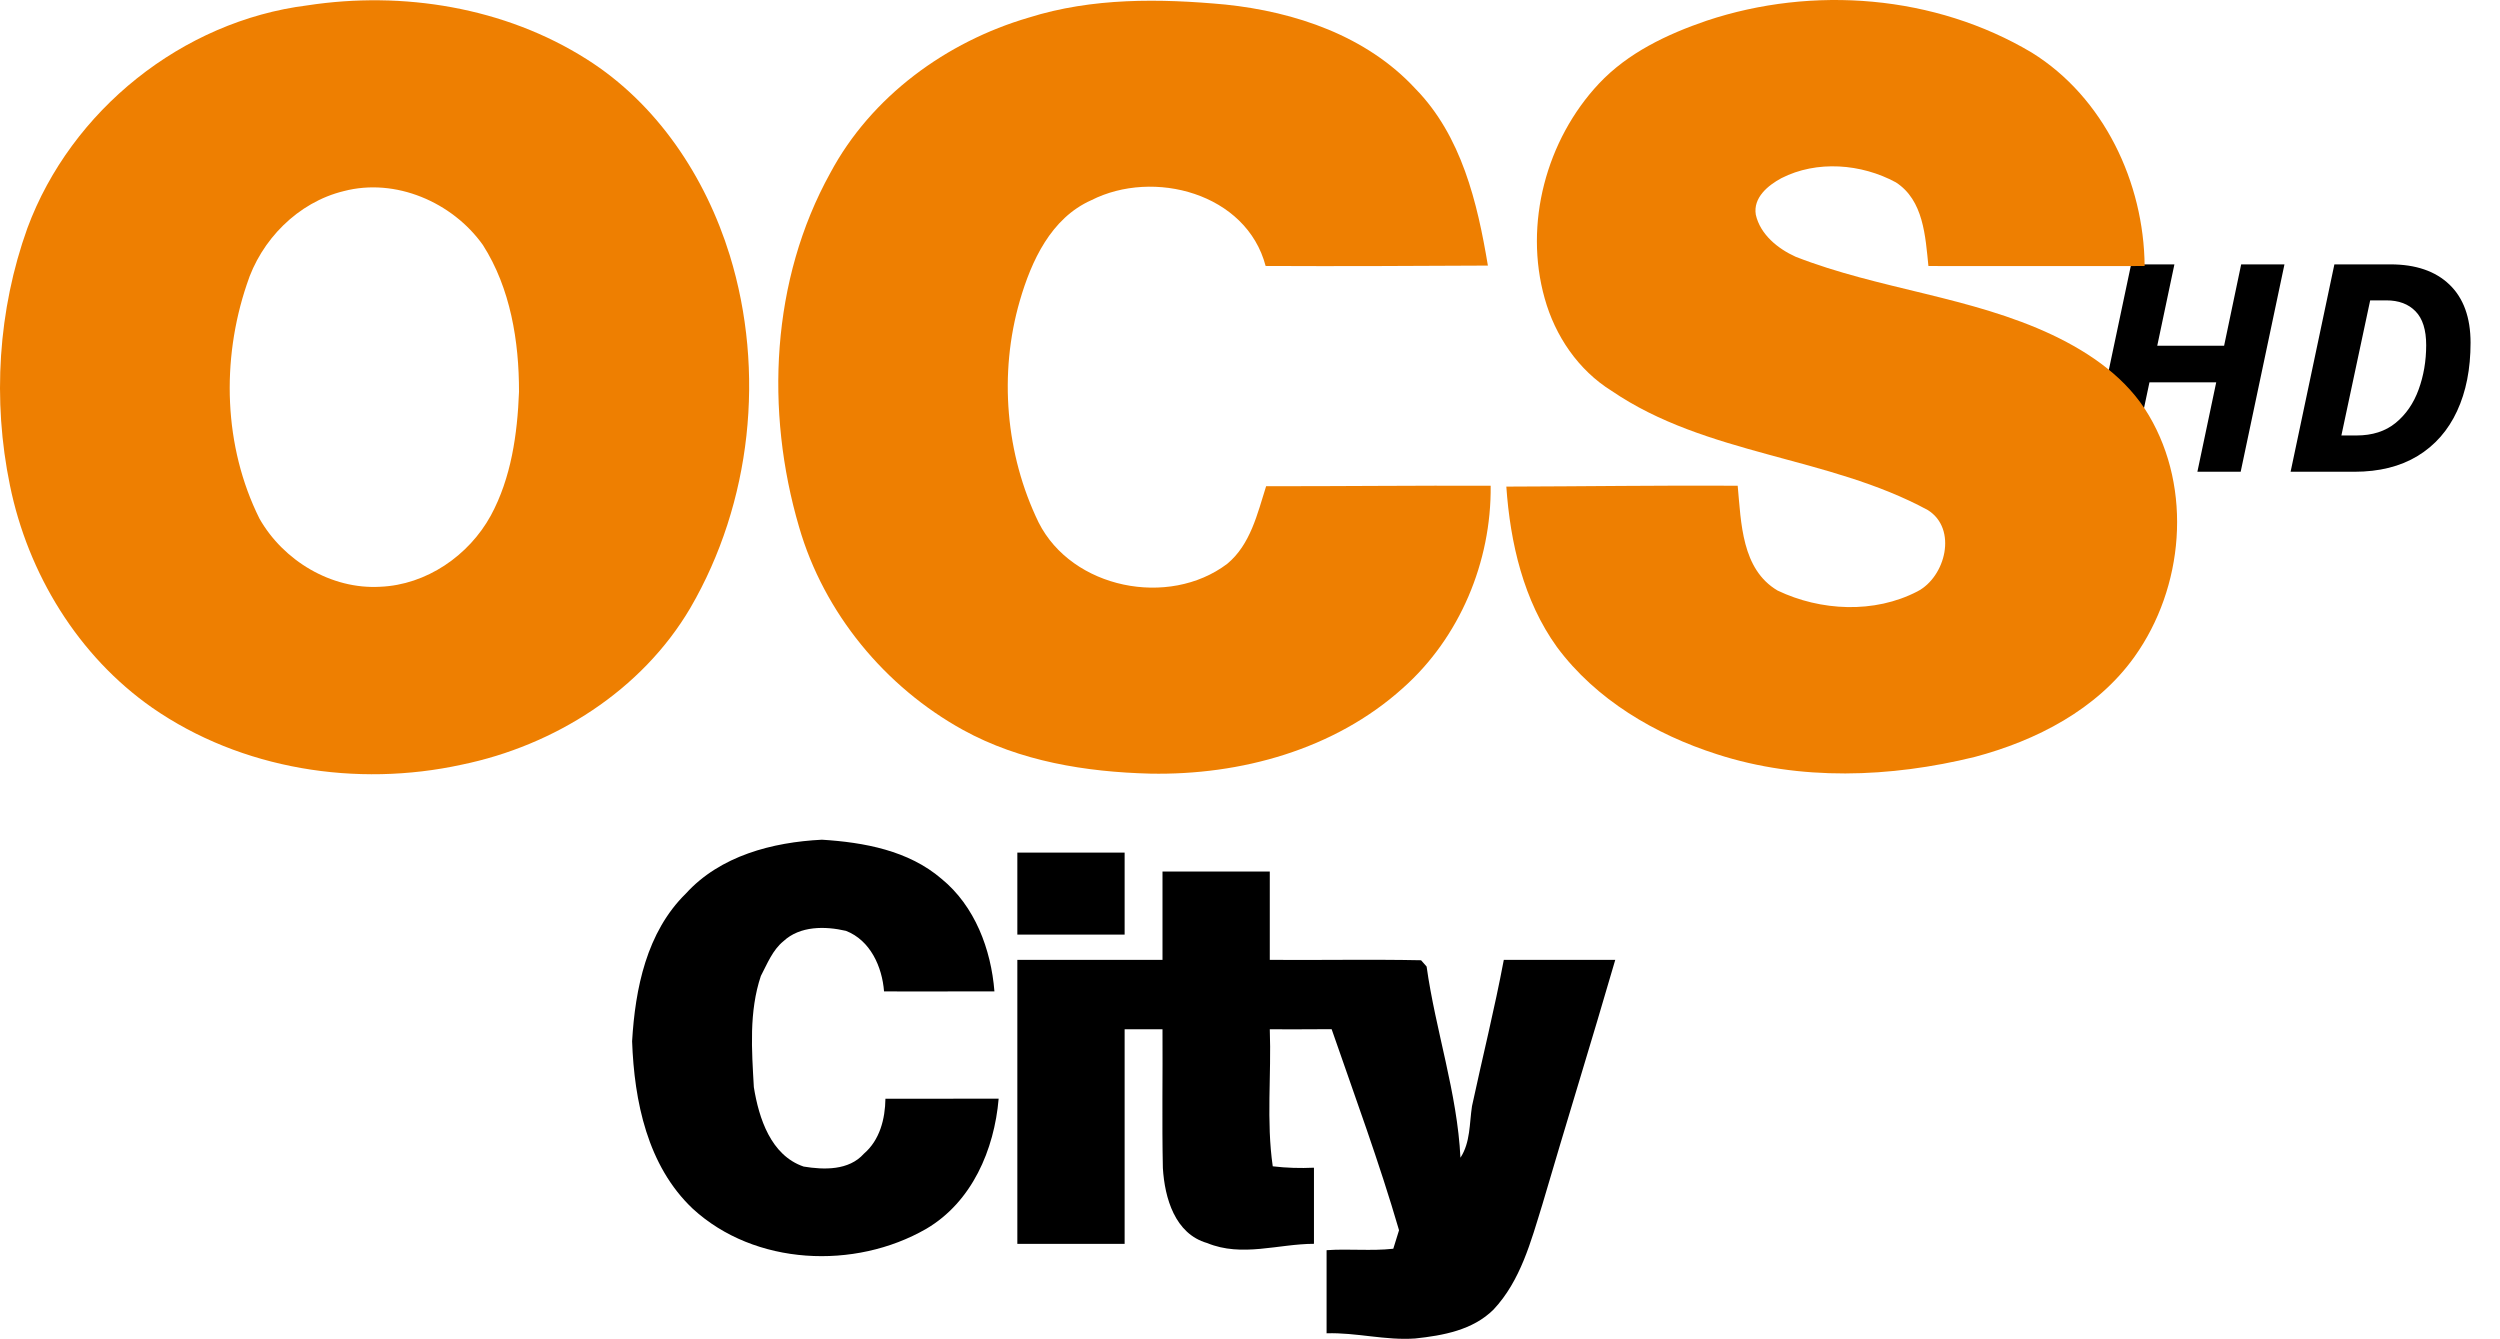
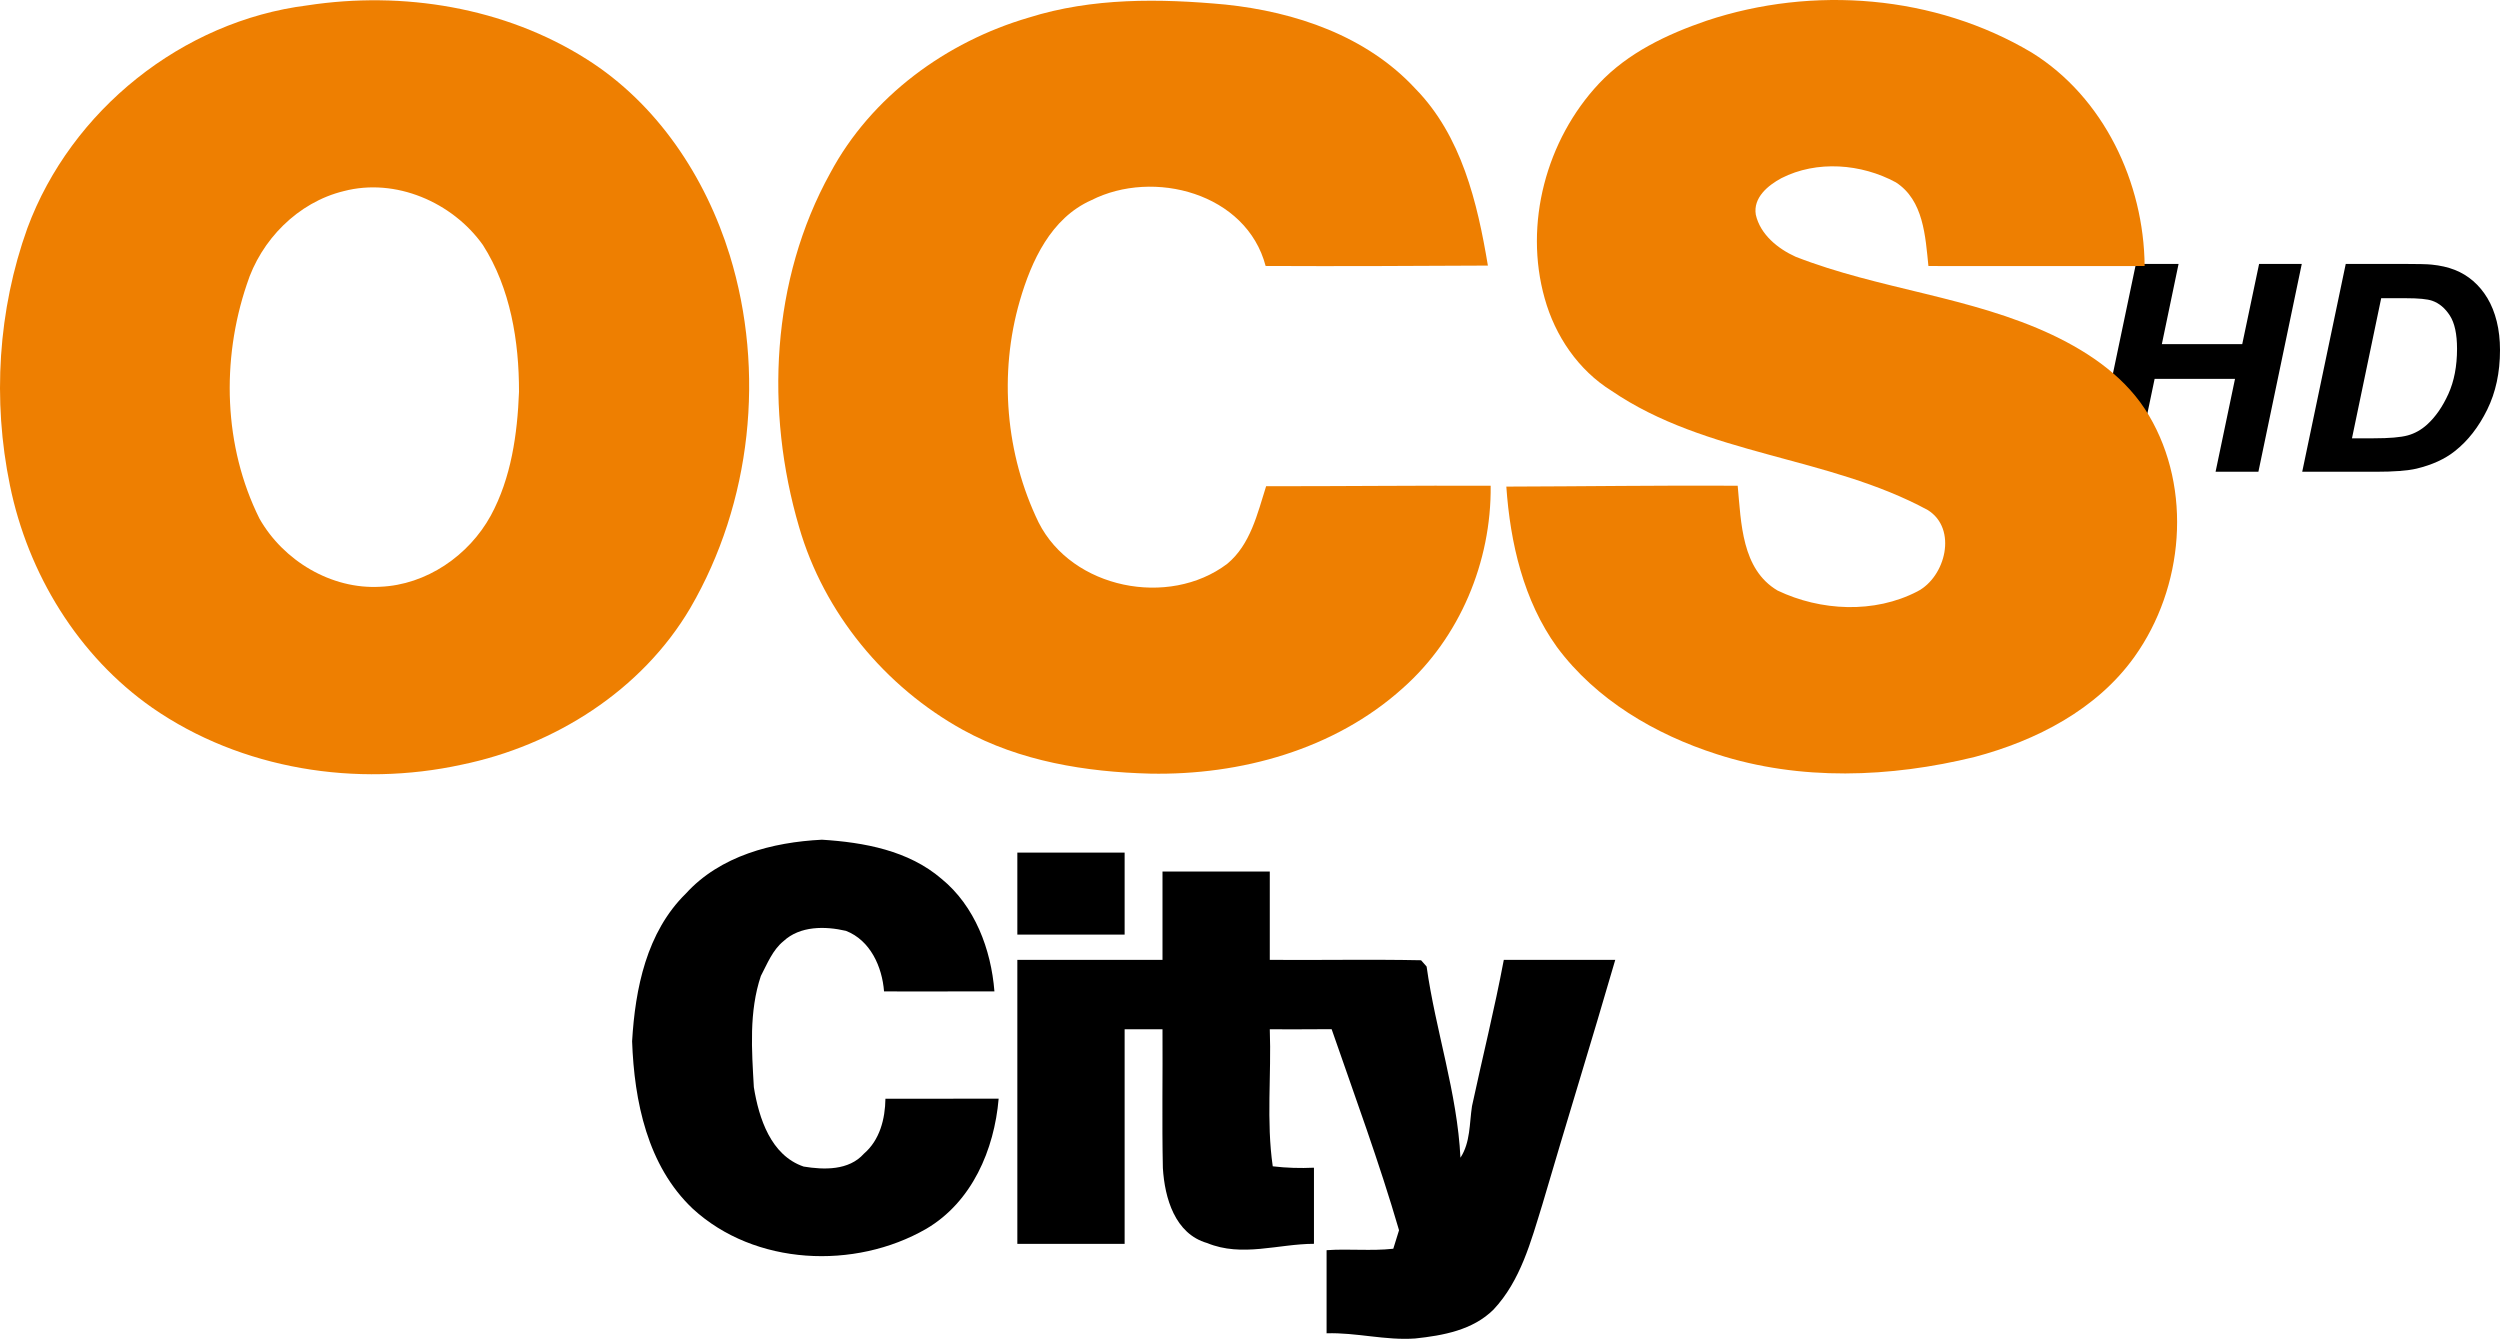
<svg xmlns="http://www.w3.org/2000/svg" width="495.157" height="265.174" viewBox="0 0 396.125 212.139" version="1.1" id="svg2">
  <defs id="defs21" />
  <g id="#ffffffff" transform="translate(-153.4392,-2.610456)" />
  <g id="layer2" transform="translate(-8.3459404e-6,0)">
-     <text xml:space="preserve" style="font-size:46.01px;font-style:normal;font-weight:normal;line-height:125%;letter-spacing:0px;word-spacing:0px;fill:#000000;fill-opacity:1;stroke:none;font-family:Sans" x="329.537" y="74.751" id="text3041">
-       <tspan id="tspan3043" x="329.537" y="74.751" style="font-style:oblique;font-weight:bold;-inkscape-font-specification:Sans Bold Oblique">HD</tspan>
-     </text>
+     <g style="font-size:46.01px;font-style:normal;font-weight:normal;line-height:125%;letter-spacing:0px;word-spacing:0px;fill:#000000;fill-opacity:1;stroke:none;font-family:Sans" id="text3041">
+       <path d="m 354.137,60.036 -12.738,0 -3.078,14.715 -6.785,0 6.897,-32.935 6.762,0 -2.651,12.716 12.738,0 2.673,-12.716 6.762,0 -6.874,32.935 -6.785,0 z" style="font-style:oblique;font-weight:bold;-inkscape-font-specification:Sans Bold Oblique" id="path2995" />
+       <path d="m 364.786,74.751 6.897,-32.935 8.874,0 c 2.471,3.3e-5 4.051,0.037 4.74,0.112 1.363,0.135 2.58,0.412 3.651,0.831 1.071,0.419 2.044,1.007 2.921,1.764 0.876,0.756 1.632,1.666 2.269,2.73 0.636,1.063 1.127,2.288 1.471,3.673 0.344,1.385 0.517,2.902 0.517,4.549 -3e-5,3.55 -0.678,6.699 -2.033,9.447 -1.355,2.748 -3.059,4.931 -5.111,6.549 -1.573,1.258 -3.602,2.187 -6.088,2.786 -1.408,0.329 -3.572,0.494 -6.493,0.494 z m 7.885,-5.302 3.437,0 c 2.486,6e-6 4.287,-0.154 5.403,-0.461 1.116,-0.307 2.138,-0.88 3.067,-1.719 1.333,-1.213 2.456,-2.831 3.37,-4.853 0.914,-2.022 1.37,-4.403 1.37,-7.144 -2e-5,-2.336 -0.378,-4.092 -1.135,-5.268 -0.756,-1.176 -1.689,-1.958 -2.797,-2.348 -0.779,-0.27 -2.164,-0.404 -4.156,-0.404 l -3.931,0 z" style="font-style:oblique;font-weight:bold;-inkscape-font-specification:Sans Bold Oblique" id="path2997" />
+     </g>
  </g>
  <g id="layer1" transform="translate(-153.4392,-2.610456)">
    <g transform="translate(148.6364,-3.29725)" id="#ee7f01ff">
      <path style="fill:#ee7f01" d="m 53.5,6.76 c 15.12,-2.32 31.27,0.29 44.28,8.54 11.12,7.02 18.8,18.6 22.65,31.04 5.67,18.43 3.46,39.22 -6.25,55.91 -7.69,13.07 -21.53,21.8 -36.22,24.82 -16.64,3.64 -34.92,0.77 -49.02,-9.01 C 17.18,109.85 9.23,96.8 6.38,82.82 3.6,69.34 4.48,55.03 9.14,42.06 16.06,23.38 33.7,9.24 53.5,6.76 m 5.77,29.43 C 52,37.96 46.13,43.93 43.9,50.99 39.85,62.98 40.23,76.66 45.91,88.07 49.69,94.74 57.3,99.33 65.05,98.88 72.36,98.58 79.09,93.95 82.57,87.6 85.81,81.63 86.78,74.69 87.04,67.99 87.05,59.98 85.69,51.58 81.32,44.73 76.49,37.94 67.47,34.04 59.27,36.19 z" id="path6" />
      <path style="fill:#ee7f01" d="m 167.83,8.69 c 10.04,-3.16 20.76,-3.03 31.14,-2.06 11.05,1.15 22.37,4.97 30.08,13.31 7.33,7.47 9.85,18.06 11.51,28.05 -11.74,0.06 -23.48,0.12 -35.22,0.06 -3.02,-11.52 -17.75,-15.43 -27.62,-10.42 -6.39,2.84 -9.49,9.61 -11.33,15.94 -3.34,11.54 -2.26,24.32 2.98,35.12 5.3,10.51 20.62,13.55 29.88,6.56 3.69,-3.05 4.79,-7.95 6.17,-12.3 11.86,0.01 23.72,-0.12 35.58,-0.08 0.13,12.03 -4.9,24.09 -13.94,32.09 -10.8,9.72 -25.7,13.81 -40.01,13.53 -10.19,-0.26 -20.62,-1.95 -29.65,-6.92 -12.37,-6.82 -22.05,-18.55 -25.98,-32.15 -5.4,-18.39 -4.45,-39.14 4.94,-56.1 6.48,-12.13 18.39,-20.81 31.47,-24.63 z" id="path8" />
      <path style="fill:#ee7f01" d="m 275.21,9.19 c 16.85,-5.62 36.2,-4.08 51.54,5.06 11.41,7.08 17.76,20.6 17.87,33.81 -11.42,0.01 -22.84,0.02 -34.26,0 -0.48,-4.68 -0.76,-10.43 -5.16,-13.26 -5.46,-2.96 -12.52,-3.53 -18.14,-0.66 -2.11,1.14 -4.5,3.08 -4.05,5.79 0.71,3.14 3.5,5.39 6.31,6.66 13.24,5.18 27.76,6.29 40.69,12.39 6.04,2.87 11.85,6.88 15.29,12.76 6.92,11.7 5.52,27.29 -2.28,38.22 -5.97,8.38 -15.6,13.31 -25.34,15.89 -13.34,3.27 -27.66,3.84 -40.85,-0.44 -9.77,-3.13 -19.14,-8.63 -25.33,-16.98 -5.3,-7.36 -7.4,-16.5 -8.02,-25.42 12.22,-0.03 24.44,-0.21 36.66,-0.14 0.55,5.84 0.61,13.24 6.32,16.61 6.83,3.26 15.33,3.68 22.15,0.14 4.46,-2.29 6.4,-9.91 1.66,-12.89 -15.81,-8.58 -35.08,-8.64 -50.12,-18.9 -5.27,-3.28 -8.94,-8.7 -10.59,-14.64 -3.33,-11.8 0.25,-25.13 8.59,-34.03 4.59,-4.89 10.8,-7.83 17.06,-9.97 z" id="path10" />
    </g>
    <g transform="translate(148.6364,-3.29725)" id="#000000ff">
      <path style="fill:#000000" d="m 113.47,147.5 c 5.45,-6 13.73,-8.15 21.57,-8.54 6.67,0.42 13.72,1.7 18.95,6.2 5.29,4.32 7.85,11.17 8.38,17.83 -5.83,0.02 -11.66,0.01 -17.49,0.01 -0.3,-3.91 -2.17,-8.1 -6.04,-9.6 -3.29,-0.76 -7.27,-0.81 -9.9,1.64 -1.74,1.42 -2.56,3.57 -3.58,5.51 -1.9,5.67 -1.44,11.75 -1.11,17.62 0.79,4.91 2.69,10.81 7.89,12.58 3.23,0.53 7.16,0.64 9.54,-2.03 2.53,-2.17 3.37,-5.51 3.42,-8.72 5.98,-0.01 11.96,0.01 17.94,-0.01 -0.69,8.09 -4.22,16.37 -11.48,20.63 -11.33,6.52 -27.16,5.84 -36.99,-3.19 -7.19,-6.8 -9.27,-17.04 -9.61,-26.53 0.49,-8.36 2.29,-17.29 8.51,-23.4 z" id="path13" />
      <path style="fill:#000000" d="m 166,141 c 5.67,0 11.33,0 17,0 0,4.33 0,8.67 0,13 -5.67,0 -11.33,0 -17,0 0,-4.33 0,-8.67 0,-13 z" id="path15" />
      <path style="fill:#000000" d="m 189,144 c 5.67,0 11.33,0 17,0 0,4.67 0,9.33 0,14 7.99,0.06 15.99,-0.1 23.97,0.06 0.22,0.25 0.66,0.75 0.88,1 1.42,10.15 4.86,20.03 5.36,30.29 1.59,-2.44 1.41,-5.41 1.83,-8.17 1.66,-7.73 3.58,-15.41 5.04,-23.18 5.89,0 11.77,0 17.66,0 -3.76,12.95 -7.76,25.82 -11.55,38.76 -1.81,5.84 -3.44,12.07 -7.74,16.65 -3.28,3.26 -7.99,4.11 -12.41,4.58 -4.71,0.34 -9.33,-0.97 -14.04,-0.82 0,-4.39 0,-8.78 0,-13.17 3.52,-0.25 7.05,0.16 10.57,-0.23 0.23,-0.74 0.68,-2.2 0.91,-2.93 -3.13,-10.76 -7.02,-21.28 -10.68,-31.86 -3.27,0.03 -6.53,0.02 -9.8,0.02 0.27,7.23 -0.57,14.54 0.47,21.71 2.17,0.26 4.35,0.32 6.53,0.22 0,4.02 0,8.04 0,12.06 -5.67,0.01 -11.4,2.16 -16.92,-0.12 -5.12,-1.46 -6.73,-7.15 -7.02,-11.87 -0.16,-7.33 -0.01,-14.67 -0.06,-22 -2,0 -4,0 -6,0 0,11.33 0,22.67 0,34 -5.67,0 -11.33,0 -17,0 0,-15 0,-30 0,-45 7.67,0 15.33,0 23,0 0,-4.67 0,-9.33 0,-14 z" id="path17" />
    </g>
  </g>
</svg>
